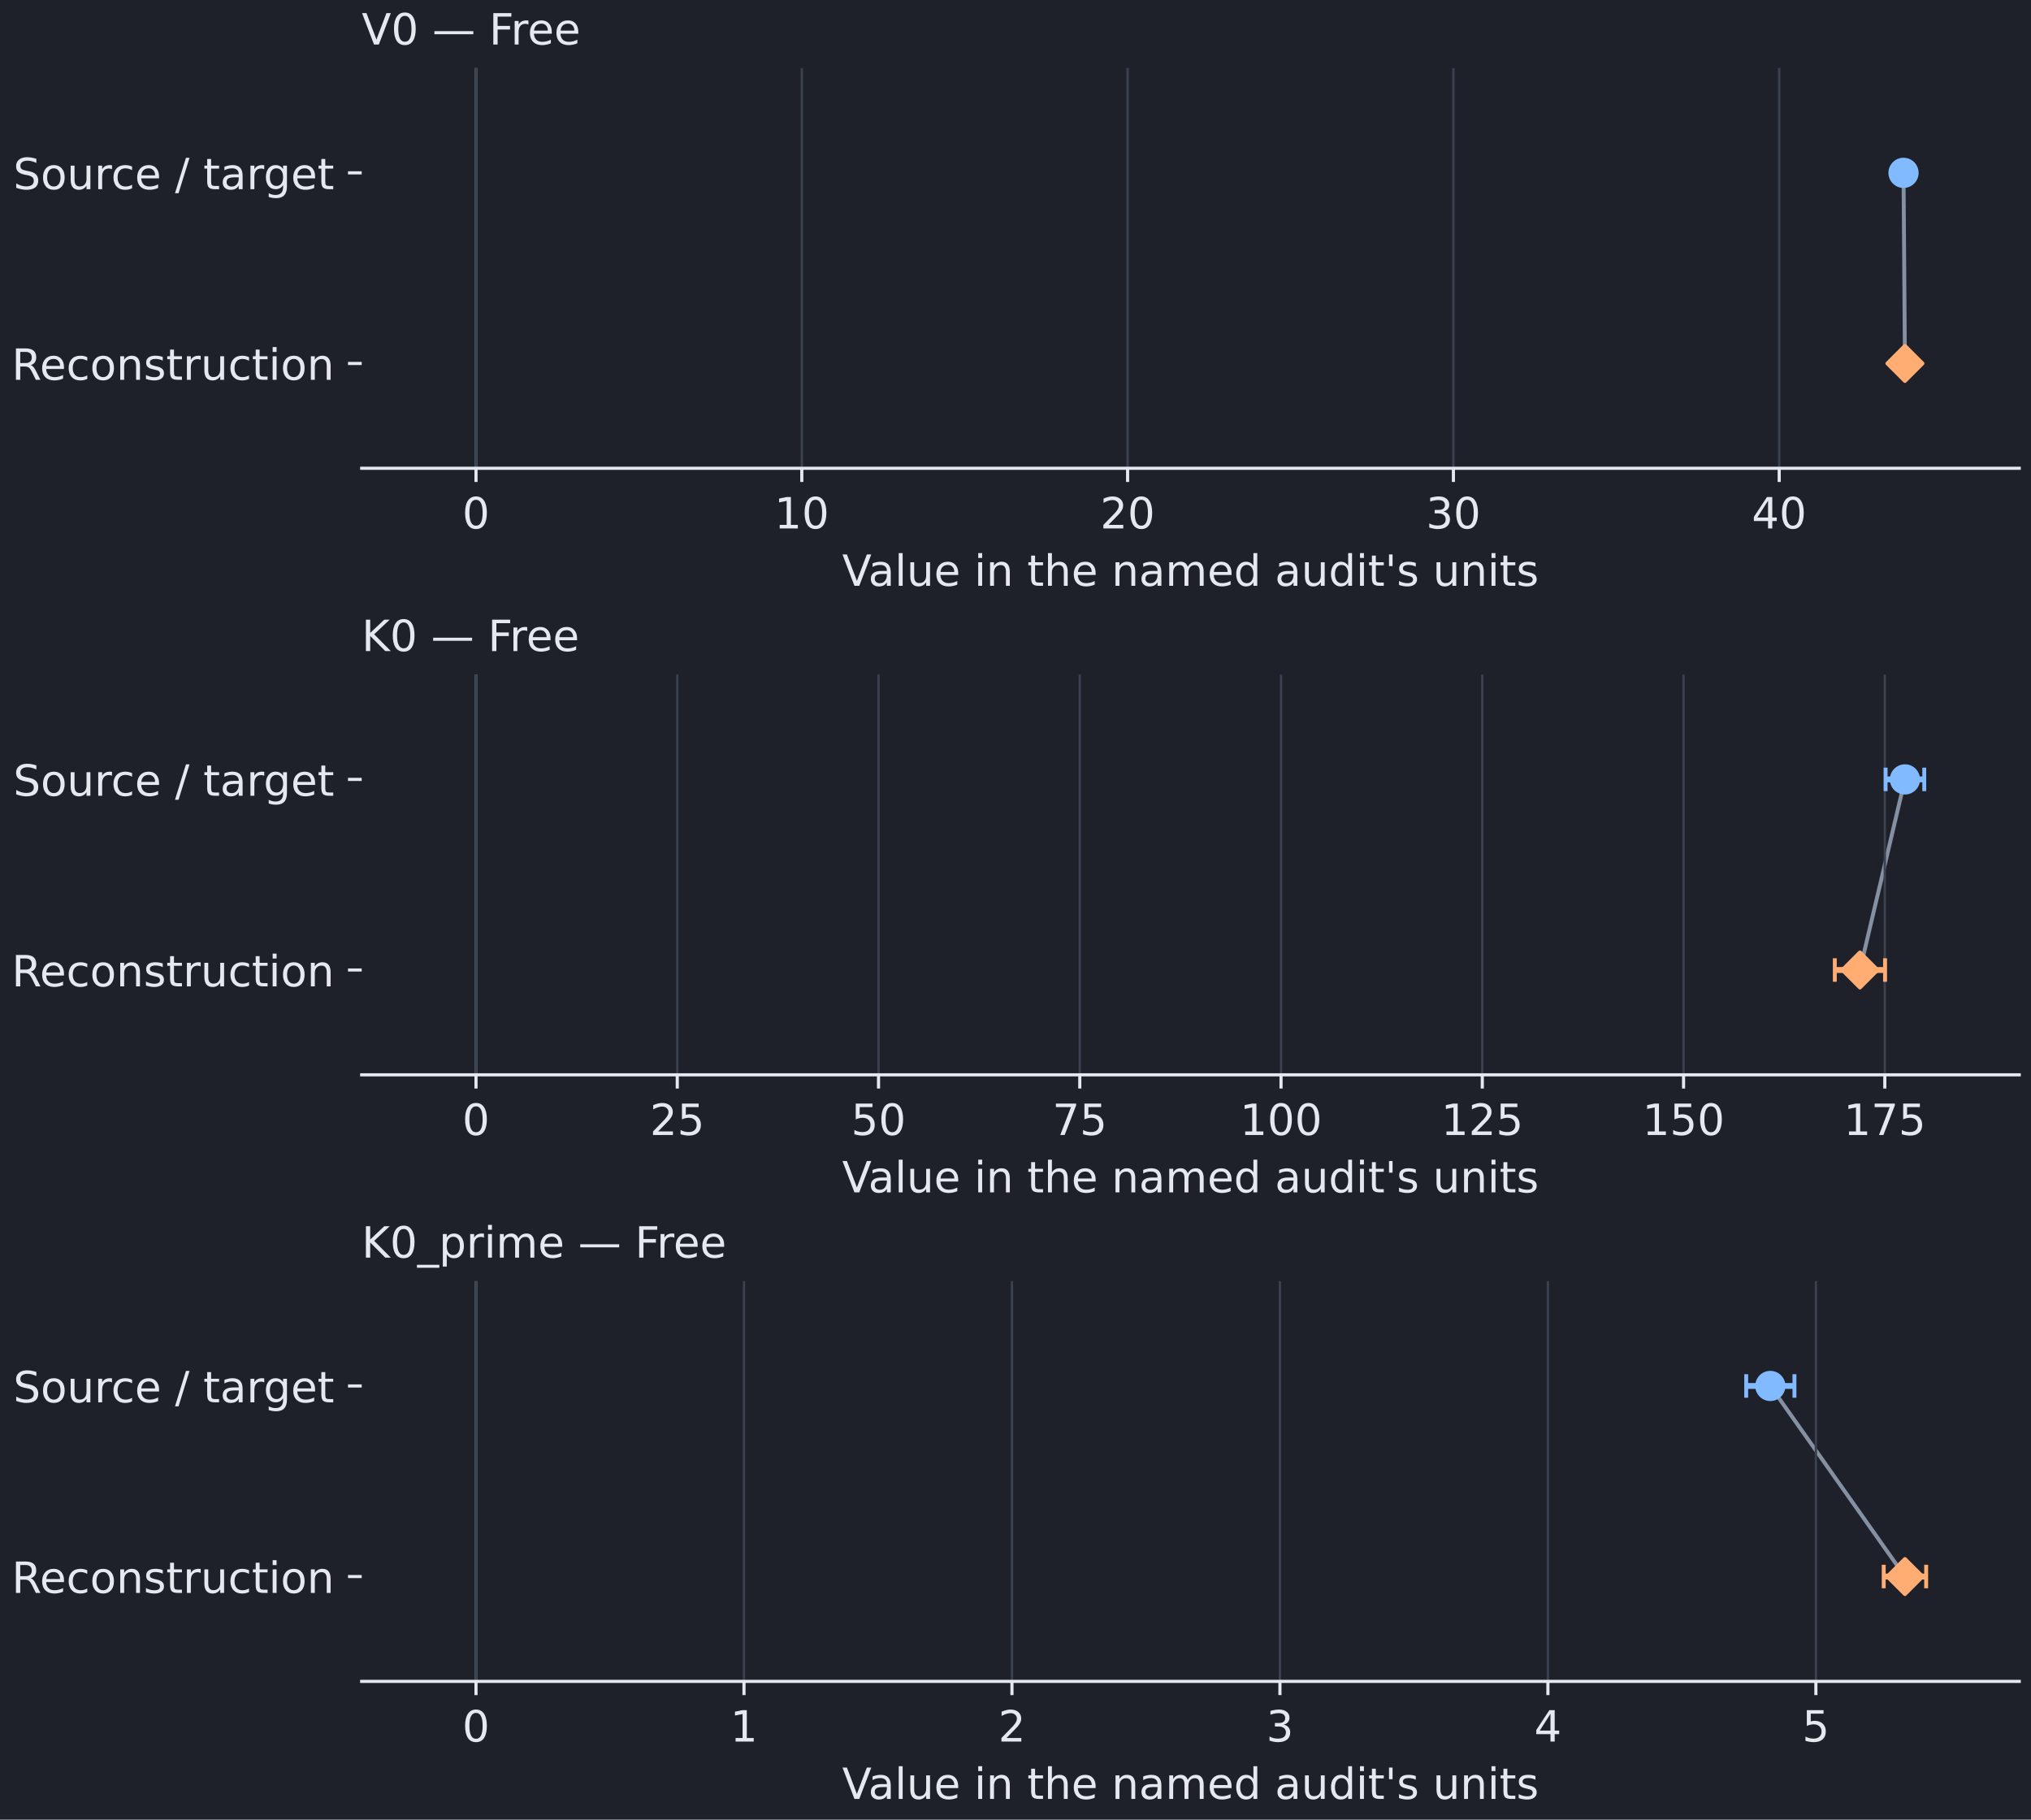
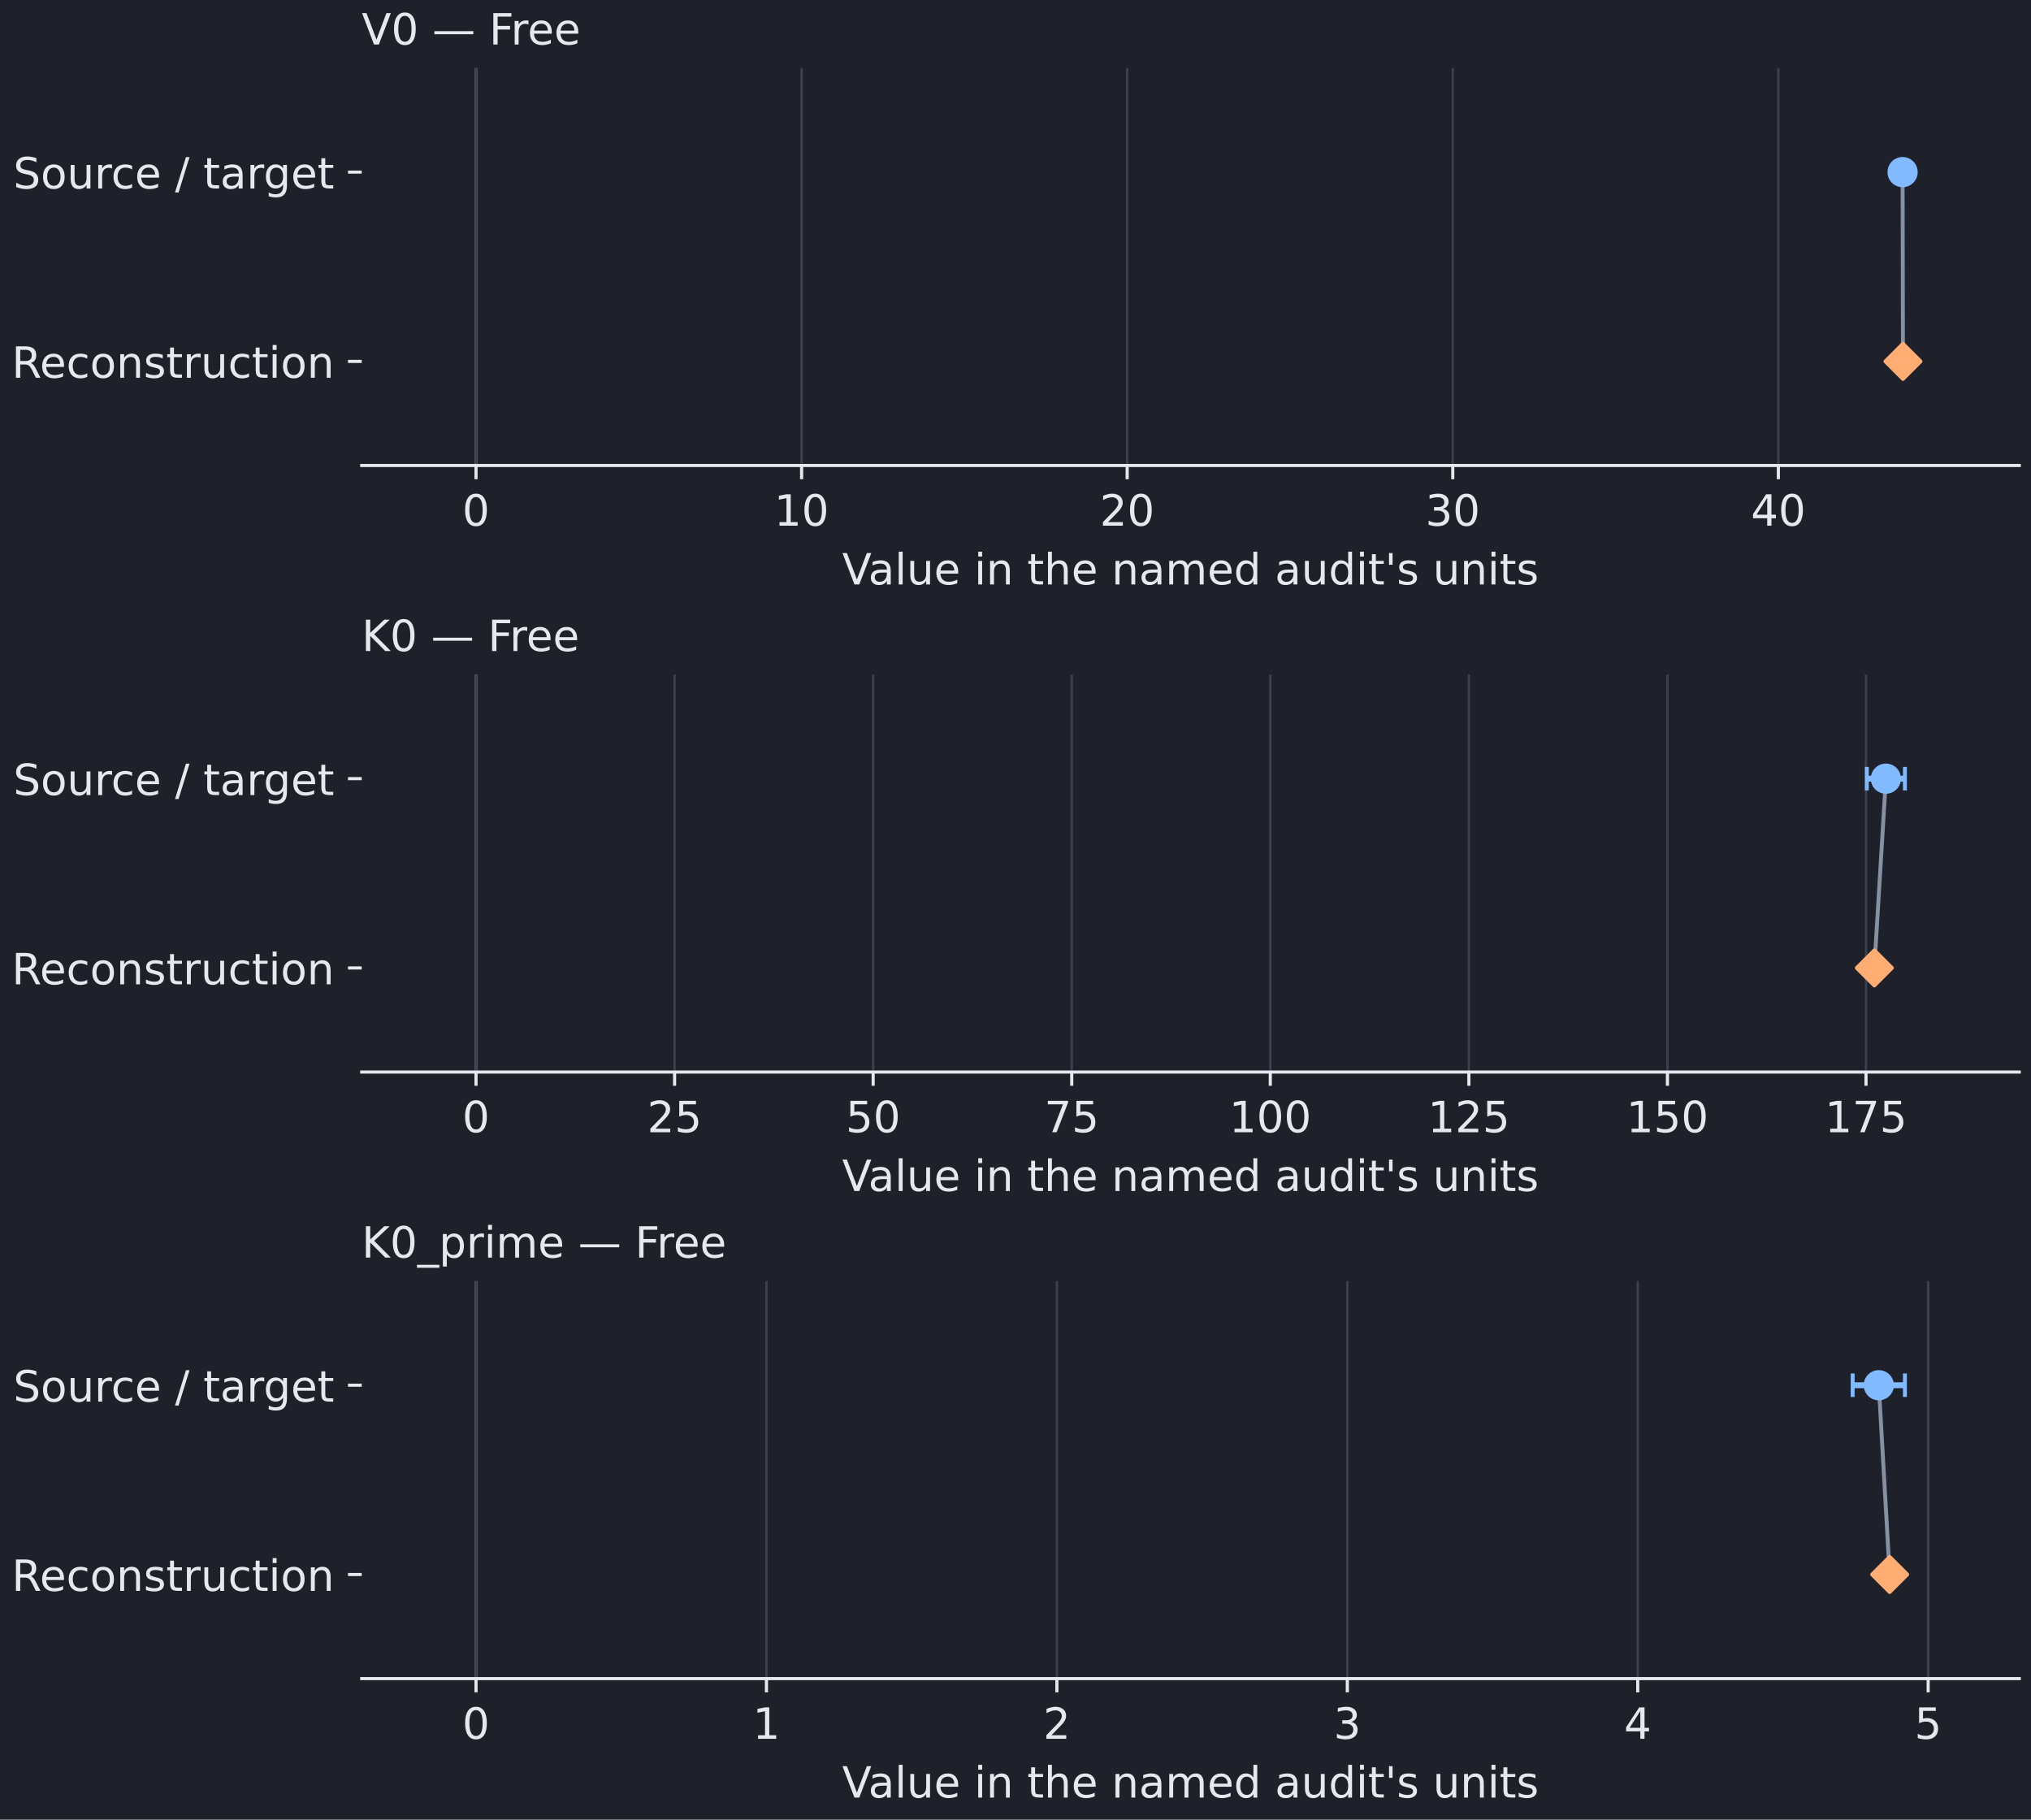
<svg xmlns="http://www.w3.org/2000/svg" xmlns:xlink="http://www.w3.org/1999/xlink" width="518.4pt" height="464.4pt" viewBox="0 0 518.4 464.4" version="1.1">
  <defs>
    <style type="text/css">*{stroke-linejoin: round; stroke-linecap: butt}</style>
    <style type="text/css">text { fill: #e6e8ef; }</style>
  </defs>
  <g id="figure_1">
    <g id="patch_1">
      <path d="M 0 464.4 L 518.4 464.4 L 518.4 0 L 0 0 z " style="fill: #1e2129" />
    </g>
    <g id="axes_1">
      <g id="patch_2">
-         <path d="M 92.321 119.508 L 515.4 119.508 L 515.4 17.359 L 92.321 17.359 z " style="fill: #1e2129" />
+         <path d="M 92.323 118.799 L 515.4 118.799 L 515.4 17.358 L 92.323 17.358 z " style="fill: #1e2129" />
      </g>
      <g id="line2d_1">
-         <path d="M 121.499 119.508 L 121.499 17.359 " clip-path="url(#p881a610187)" style="fill: none; stroke: #687486; stroke-width: 0.7; stroke-linecap: square" />
+         <path d="M 121.501 118.799 L 121.501 17.358 " clip-path="url(#pb676bb3418)" style="fill: none; stroke: #687486; stroke-width: 0.7; stroke-linecap: square" />
      </g>
      <g id="line2d_2">
-         <path d="M 485.862 44.112 L 486.222 92.754 " clip-path="url(#p881a610187)" style="fill: none; stroke: #8590a3; stroke-linecap: square" />
+         <path d="M 485.624 43.926 L 485.719 92.231 " clip-path="url(#pb676bb3418)" style="fill: none; stroke: #8590a3; stroke-linecap: square" />
      </g>
      <g id="matplotlib.axis_1">
        <g id="xtick_1">
          <g id="line2d_3">
-             <path d="M 121.499 119.508 L 121.499 17.359 " clip-path="url(#p881a610187)" style="fill: none; stroke: #3b414f; stroke-width: 0.6; stroke-linecap: square" />
+             <path d="M 121.501 118.799 L 121.501 17.358 " clip-path="url(#pb676bb3418)" style="fill: none; stroke: #3b414f; stroke-width: 0.6; stroke-linecap: square" />
          </g>
          <g id="line2d_4">
            <defs>
              <path id="mb45e14ee2d" d="M 0 0 L 0 3.5 " style="stroke: #e6e8ef; stroke-width: 0.8" />
            </defs>
            <g>
-               <use xlink:href="#mb45e14ee2d" x="121.499" y="119.508" style="stroke: #e6e8ef; stroke-width: 0.8" />
+               <use xlink:href="#mb45e14ee2d" x="121.501" y="118.799" style="stroke: #e6e8ef; stroke-width: 0.8" />
            </g>
          </g>
          <g id="text_1">
-             <text style="font: 11px 'DejaVu Sans', Arial, sans-serif; text-anchor: middle" x="121.499" y="134.866" transform="rotate(-0 121.4993 134.8662)">0</text>
+             <text style="font-size: 11px; font-family: 'DejaVu Sans', Arial, sans-serif; text-anchor: middle" x="121.501" y="134.156" transform="rotate(-0 121.5009 134.156)">0</text>
          </g>
        </g>
        <g id="xtick_2">
          <g id="line2d_5">
-             <path d="M 204.657 119.508 L 204.657 17.359 " clip-path="url(#p881a610187)" style="fill: none; stroke: #3b414f; stroke-width: 0.6; stroke-linecap: square" />
+             <path d="M 204.604 118.799 L 204.604 17.358 " clip-path="url(#pb676bb3418)" style="fill: none; stroke: #3b414f; stroke-width: 0.6; stroke-linecap: square" />
          </g>
          <g id="line2d_6">
            <g>
-               <use xlink:href="#mb45e14ee2d" x="204.657" y="119.508" style="stroke: #e6e8ef; stroke-width: 0.8" />
+               <use xlink:href="#mb45e14ee2d" x="204.604" y="118.799" style="stroke: #e6e8ef; stroke-width: 0.8" />
            </g>
          </g>
          <g id="text_2">
-             <text style="font: 11px 'DejaVu Sans', Arial, sans-serif; text-anchor: middle" x="204.657" y="134.866" transform="rotate(-0 204.6568 134.8662)">10</text>
+             <text style="font-size: 11px; font-family: 'DejaVu Sans', Arial, sans-serif; text-anchor: middle" x="204.604" y="134.156" transform="rotate(-0 204.6036 134.156)">10</text>
          </g>
        </g>
        <g id="xtick_3">
          <g id="line2d_7">
-             <path d="M 287.814 119.508 L 287.814 17.359 " clip-path="url(#p881a610187)" style="fill: none; stroke: #3b414f; stroke-width: 0.6; stroke-linecap: square" />
+             <path d="M 287.706 118.799 L 287.706 17.358 " clip-path="url(#pb676bb3418)" style="fill: none; stroke: #3b414f; stroke-width: 0.6; stroke-linecap: square" />
          </g>
          <g id="line2d_8">
            <g>
-               <use xlink:href="#mb45e14ee2d" x="287.814" y="119.508" style="stroke: #e6e8ef; stroke-width: 0.8" />
+               <use xlink:href="#mb45e14ee2d" x="287.706" y="118.799" style="stroke: #e6e8ef; stroke-width: 0.8" />
            </g>
          </g>
          <g id="text_3">
-             <text style="font: 11px 'DejaVu Sans', Arial, sans-serif; text-anchor: middle" x="287.814" y="134.866" transform="rotate(-0 287.8143 134.8662)">20</text>
+             <text style="font-size: 11px; font-family: 'DejaVu Sans', Arial, sans-serif; text-anchor: middle" x="287.706" y="134.156" transform="rotate(-0 287.7063 134.156)">20</text>
          </g>
        </g>
        <g id="xtick_4">
          <g id="line2d_9">
-             <path d="M 370.972 119.508 L 370.972 17.359 " clip-path="url(#p881a610187)" style="fill: none; stroke: #3b414f; stroke-width: 0.6; stroke-linecap: square" />
+             <path d="M 370.809 118.799 L 370.809 17.358 " clip-path="url(#pb676bb3418)" style="fill: none; stroke: #3b414f; stroke-width: 0.6; stroke-linecap: square" />
          </g>
          <g id="line2d_10">
            <g>
-               <use xlink:href="#mb45e14ee2d" x="370.972" y="119.508" style="stroke: #e6e8ef; stroke-width: 0.8" />
+               <use xlink:href="#mb45e14ee2d" x="370.809" y="118.799" style="stroke: #e6e8ef; stroke-width: 0.8" />
            </g>
          </g>
          <g id="text_4">
-             <text style="font: 11px 'DejaVu Sans', Arial, sans-serif; text-anchor: middle" x="370.972" y="134.866" transform="rotate(-0 370.9718 134.8662)">30</text>
+             <text style="font-size: 11px; font-family: 'DejaVu Sans', Arial, sans-serif; text-anchor: middle" x="370.809" y="134.156" transform="rotate(-0 370.809 134.156)">30</text>
          </g>
        </g>
        <g id="xtick_5">
          <g id="line2d_11">
-             <path d="M 454.129 119.508 L 454.129 17.359 " clip-path="url(#p881a610187)" style="fill: none; stroke: #3b414f; stroke-width: 0.6; stroke-linecap: square" />
+             <path d="M 453.912 118.799 L 453.912 17.358 " clip-path="url(#pb676bb3418)" style="fill: none; stroke: #3b414f; stroke-width: 0.6; stroke-linecap: square" />
          </g>
          <g id="line2d_12">
            <g>
-               <use xlink:href="#mb45e14ee2d" x="454.129" y="119.508" style="stroke: #e6e8ef; stroke-width: 0.8" />
+               <use xlink:href="#mb45e14ee2d" x="453.912" y="118.799" style="stroke: #e6e8ef; stroke-width: 0.8" />
            </g>
          </g>
          <g id="text_5">
-             <text style="font: 11px 'DejaVu Sans', Arial, sans-serif; text-anchor: middle" x="454.129" y="134.866" transform="rotate(-0 454.1293 134.8662)">40</text>
+             <text style="font-size: 11px; font-family: 'DejaVu Sans', Arial, sans-serif; text-anchor: middle" x="453.912" y="134.156" transform="rotate(-0 453.9117 134.156)">40</text>
          </g>
        </g>
        <g id="text_6">
-           <text style="font: 11px 'DejaVu Sans', Arial, sans-serif; text-anchor: middle" x="303.861" y="149.512" transform="rotate(-0 303.8606 149.5121)">Value in the named audit's units</text>
+           <text style="font-size: 11px; font-family: 'DejaVu Sans', Arial, sans-serif; text-anchor: middle" x="303.861" y="149.157" transform="rotate(-0 303.8615 149.1569)">Value in the named audit's units</text>
        </g>
      </g>
      <g id="matplotlib.axis_2">
        <g id="ytick_1">
          <g id="line2d_13">
            <defs>
              <path id="m7f30f8d901" d="M 0 0 L -3.5 0 " style="stroke: #e6e8ef; stroke-width: 0.8" />
            </defs>
            <g>
-               <use xlink:href="#m7f30f8d901" x="92.321" y="92.754" style="stroke: #e6e8ef; stroke-width: 0.8" />
+               <use xlink:href="#m7f30f8d901" x="92.323" y="92.231" style="stroke: #e6e8ef; stroke-width: 0.8" />
            </g>
          </g>
          <g id="text_7">
-             <text style="font: 11px 'DejaVu Sans', Arial, sans-serif; text-anchor: end" x="85.321" y="96.934" transform="rotate(-0 85.32149 96.93362)">Reconstruction</text>
+             <text style="font-size: 11px; font-family: 'DejaVu Sans', Arial, sans-serif; text-anchor: end" x="85.323" y="96.41" transform="rotate(-0 85.32321 96.40989)">Reconstruction</text>
          </g>
        </g>
        <g id="ytick_2">
          <g id="line2d_14">
            <g>
-               <use xlink:href="#m7f30f8d901" x="92.321" y="44.112" style="stroke: #e6e8ef; stroke-width: 0.8" />
+               <use xlink:href="#m7f30f8d901" x="92.323" y="43.926" style="stroke: #e6e8ef; stroke-width: 0.8" />
            </g>
          </g>
          <g id="text_8">
-             <text style="font: 11px 'DejaVu Sans', Arial, sans-serif; text-anchor: end" x="85.321" y="48.291" transform="rotate(-0 85.32149 48.29107)">Source / target</text>
+             <text style="font-size: 11px; font-family: 'DejaVu Sans', Arial, sans-serif; text-anchor: end" x="85.323" y="48.104" transform="rotate(-0 85.32321 48.10424)">Source / target</text>
          </g>
        </g>
      </g>
      <g id="PathCollection_1">
        <defs>
          <path id="m5b1aaaca44" d="M 0 3.354 C 0.89 3.354 1.743 3.001 2.372 2.372 C 3.001 1.743 3.354 0.89 3.354 0 C 3.354 -0.89 3.001 -1.743 2.372 -2.372 C 1.743 -3.001 0.89 -3.354 0 -3.354 C -0.89 -3.354 -1.743 -3.001 -2.372 -2.372 C -3.001 -1.743 -3.354 -0.89 -3.354 0 C -3.354 0.89 -3.001 1.743 -2.372 2.372 C -1.743 3.001 -0.89 3.354 0 3.354 z " style="stroke: #82baff" />
        </defs>
-         <g clip-path="url(#p881a610187)">
-           <use xlink:href="#m5b1aaaca44" x="485.862" y="44.112" style="fill: #82baff; stroke: #82baff" />
+         <g clip-path="url(#pb676bb3418)">
+           <use xlink:href="#m5b1aaaca44" x="485.624" y="43.926" style="fill: #82baff; stroke: #82baff" />
        </g>
      </g>
      <g id="PathCollection_2">
        <defs>
          <path id="m79c71298e6" d="M -0 4.472 L 4.472 0 L 0 -4.472 L -4.472 -0 z " style="stroke: #ffad73" />
        </defs>
-         <g clip-path="url(#p881a610187)">
-           <use xlink:href="#m79c71298e6" x="486.222" y="92.754" style="fill: #ffad73; stroke: #ffad73" />
+         <g clip-path="url(#pb676bb3418)">
+           <use xlink:href="#m79c71298e6" x="485.719" y="92.231" style="fill: #ffad73; stroke: #ffad73" />
        </g>
      </g>
      <g id="LineCollection_1">
-         <path d="M 485.263 44.112 L 486.461 44.112 " clip-path="url(#p881a610187)" style="fill: none; stroke: #82baff; stroke-width: 1.5" />
+         <path d="M 485.025 43.926 L 486.222 43.926 " clip-path="url(#pb676bb3418)" style="fill: none; stroke: #82baff; stroke-width: 1.5" />
      </g>
      <g id="line2d_15">
        <defs>
          <path id="m002537e231" d="M 0 3 L 0 -3 " style="stroke: #82baff" />
        </defs>
-         <g clip-path="url(#p881a610187)">
-           <use xlink:href="#m002537e231" x="485.263" y="44.112" style="fill: #82baff; stroke: #82baff" />
+         <g clip-path="url(#pb676bb3418)">
+           <use xlink:href="#m002537e231" x="485.025" y="43.926" style="fill: #82baff; stroke: #82baff" />
        </g>
      </g>
      <g id="line2d_16">
-         <g clip-path="url(#p881a610187)">
-           <use xlink:href="#m002537e231" x="486.461" y="44.112" style="fill: #82baff; stroke: #82baff" />
-         </g>
-       </g>
-       <g id="LineCollection_2">
-         <path d="M 485.752 92.754 L 486.692 92.754 " clip-path="url(#p881a610187)" style="fill: none; stroke: #ffad73; stroke-width: 1.5" />
-       </g>
-       <g id="line2d_17">
-         <defs>
-           <path id="m3def4cd5cd" d="M 0 3 L 0 -3 " style="stroke: #ffad73" />
-         </defs>
-         <g clip-path="url(#p881a610187)">
-           <use xlink:href="#m3def4cd5cd" x="485.752" y="92.754" style="fill: #ffad73; stroke: #ffad73" />
-         </g>
-       </g>
-       <g id="line2d_18">
-         <g clip-path="url(#p881a610187)">
-           <use xlink:href="#m3def4cd5cd" x="486.692" y="92.754" style="fill: #ffad73; stroke: #ffad73" />
+         <g clip-path="url(#pb676bb3418)">
+           <use xlink:href="#m002537e231" x="486.222" y="43.926" style="fill: #82baff; stroke: #82baff" />
        </g>
      </g>
      <g id="patch_3">
-         <path d="M 92.321 119.508 L 515.4 119.508 " style="fill: none; stroke: #e6e8ef; stroke-width: 0.8; stroke-linejoin: miter; stroke-linecap: square" />
+         <path d="M 92.323 118.799 L 515.4 118.799 " style="fill: none; stroke: #e6e8ef; stroke-width: 0.8; stroke-linejoin: miter; stroke-linecap: square" />
      </g>
      <g id="text_9">
-         <text style="font: 11px 'DejaVu Sans', Arial, sans-serif; text-anchor: start" x="92.321" y="11.359" transform="rotate(-0 92.32149 11.35852)">V0 — Free</text>
+         <text style="font-size: 11px; font-family: 'DejaVu Sans', Arial, sans-serif; text-anchor: start" x="92.323" y="11.358" transform="rotate(-0 92.32321 11.35766)">V0 — Free</text>
      </g>
    </g>
    <g id="axes_2">
      <g id="patch_4">
-         <path d="M 92.321 274.308 L 515.4 274.308 L 515.4 172.159 L 92.321 172.159 z " style="fill: #1e2129" />
-       </g>
-       <g id="line2d_19">
-         <path d="M 121.499 274.308 L 121.499 172.159 " clip-path="url(#p8bce2dddd9)" style="fill: none; stroke: #687486; stroke-width: 0.7; stroke-linecap: square" />
-       </g>
-       <g id="line2d_20">
-         <path d="M 486.222 198.912 L 474.738 247.554 " clip-path="url(#p8bce2dddd9)" style="fill: none; stroke: #8590a3; stroke-linecap: square" />
+         <path d="M 92.323 273.598 L 515.4 273.598 L 515.4 172.157 L 92.323 172.157 z " style="fill: #1e2129" />
+       </g>
+       <g id="line2d_17">
+         <path d="M 121.501 273.598 L 121.501 172.157 " clip-path="url(#p77927f73e6)" style="fill: none; stroke: #687486; stroke-width: 0.7; stroke-linecap: square" />
+       </g>
+       <g id="line2d_18">
+         <path d="M 481.356 198.725 L 478.415 247.03 " clip-path="url(#p77927f73e6)" style="fill: none; stroke: #8590a3; stroke-linecap: square" />
      </g>
      <g id="matplotlib.axis_3">
        <g id="xtick_6">
+           <g id="line2d_19">
+             <path d="M 121.501 273.598 L 121.501 172.157 " clip-path="url(#p77927f73e6)" style="fill: none; stroke: #3b414f; stroke-width: 0.6; stroke-linecap: square" />
+           </g>
+           <g id="line2d_20">
+             <g>
+               <use xlink:href="#mb45e14ee2d" x="121.501" y="273.598" style="stroke: #e6e8ef; stroke-width: 0.8" />
+             </g>
+           </g>
+           <g id="text_10">
+             <text style="font-size: 11px; font-family: 'DejaVu Sans', Arial, sans-serif; text-anchor: middle" x="121.501" y="288.956" transform="rotate(-0 121.5009 288.9558)">0</text>
+           </g>
+         </g>
+         <g id="xtick_7">
          <g id="line2d_21">
-             <path d="M 121.499 274.308 L 121.499 172.159 " clip-path="url(#p8bce2dddd9)" style="fill: none; stroke: #3b414f; stroke-width: 0.6; stroke-linecap: square" />
+             <path d="M 172.185 273.598 L 172.185 172.157 " clip-path="url(#p77927f73e6)" style="fill: none; stroke: #3b414f; stroke-width: 0.6; stroke-linecap: square" />
          </g>
          <g id="line2d_22">
            <g>
-               <use xlink:href="#mb45e14ee2d" x="121.499" y="274.308" style="stroke: #e6e8ef; stroke-width: 0.8" />
-             </g>
-           </g>
-           <g id="text_10">
-             <text style="font: 11px 'DejaVu Sans', Arial, sans-serif; text-anchor: middle" x="121.499" y="289.666" transform="rotate(-0 121.4993 289.6662)">0</text>
-           </g>
-         </g>
-         <g id="xtick_7">
+               <use xlink:href="#mb45e14ee2d" x="172.185" y="273.598" style="stroke: #e6e8ef; stroke-width: 0.8" />
+             </g>
+           </g>
+           <g id="text_11">
+             <text style="font-size: 11px; font-family: 'DejaVu Sans', Arial, sans-serif; text-anchor: middle" x="172.185" y="288.956" transform="rotate(-0 172.1848 288.9558)">25</text>
+           </g>
+         </g>
+         <g id="xtick_8">
          <g id="line2d_23">
-             <path d="M 172.869 274.308 L 172.869 172.159 " clip-path="url(#p8bce2dddd9)" style="fill: none; stroke: #3b414f; stroke-width: 0.6; stroke-linecap: square" />
+             <path d="M 222.869 273.598 L 222.869 172.157 " clip-path="url(#p77927f73e6)" style="fill: none; stroke: #3b414f; stroke-width: 0.6; stroke-linecap: square" />
          </g>
          <g id="line2d_24">
            <g>
-               <use xlink:href="#mb45e14ee2d" x="172.869" y="274.308" style="stroke: #e6e8ef; stroke-width: 0.8" />
-             </g>
-           </g>
-           <g id="text_11">
-             <text style="font: 11px 'DejaVu Sans', Arial, sans-serif; text-anchor: middle" x="172.869" y="289.666" transform="rotate(-0 172.8687 289.6662)">25</text>
-           </g>
-         </g>
-         <g id="xtick_8">
+               <use xlink:href="#mb45e14ee2d" x="222.869" y="273.598" style="stroke: #e6e8ef; stroke-width: 0.8" />
+             </g>
+           </g>
+           <g id="text_12">
+             <text style="font-size: 11px; font-family: 'DejaVu Sans', Arial, sans-serif; text-anchor: middle" x="222.869" y="288.956" transform="rotate(-0 222.8687 288.9558)">50</text>
+           </g>
+         </g>
+         <g id="xtick_9">
          <g id="line2d_25">
-             <path d="M 224.238 274.308 L 224.238 172.159 " clip-path="url(#p8bce2dddd9)" style="fill: none; stroke: #3b414f; stroke-width: 0.6; stroke-linecap: square" />
+             <path d="M 273.553 273.598 L 273.553 172.157 " clip-path="url(#p77927f73e6)" style="fill: none; stroke: #3b414f; stroke-width: 0.6; stroke-linecap: square" />
          </g>
          <g id="line2d_26">
            <g>
-               <use xlink:href="#mb45e14ee2d" x="224.238" y="274.308" style="stroke: #e6e8ef; stroke-width: 0.8" />
-             </g>
-           </g>
-           <g id="text_12">
-             <text style="font: 11px 'DejaVu Sans', Arial, sans-serif; text-anchor: middle" x="224.238" y="289.666" transform="rotate(-0 224.2381 289.6662)">50</text>
-           </g>
-         </g>
-         <g id="xtick_9">
+               <use xlink:href="#mb45e14ee2d" x="273.553" y="273.598" style="stroke: #e6e8ef; stroke-width: 0.8" />
+             </g>
+           </g>
+           <g id="text_13">
+             <text style="font-size: 11px; font-family: 'DejaVu Sans', Arial, sans-serif; text-anchor: middle" x="273.553" y="288.956" transform="rotate(-0 273.5525 288.9558)">75</text>
+           </g>
+         </g>
+         <g id="xtick_10">
          <g id="line2d_27">
-             <path d="M 275.607 274.308 L 275.607 172.159 " clip-path="url(#p8bce2dddd9)" style="fill: none; stroke: #3b414f; stroke-width: 0.6; stroke-linecap: square" />
+             <path d="M 324.236 273.598 L 324.236 172.157 " clip-path="url(#p77927f73e6)" style="fill: none; stroke: #3b414f; stroke-width: 0.6; stroke-linecap: square" />
          </g>
          <g id="line2d_28">
            <g>
-               <use xlink:href="#mb45e14ee2d" x="275.607" y="274.308" style="stroke: #e6e8ef; stroke-width: 0.8" />
-             </g>
-           </g>
-           <g id="text_13">
-             <text style="font: 11px 'DejaVu Sans', Arial, sans-serif; text-anchor: middle" x="275.607" y="289.666" transform="rotate(-0 275.6075 289.6662)">75</text>
-           </g>
-         </g>
-         <g id="xtick_10">
+               <use xlink:href="#mb45e14ee2d" x="324.236" y="273.598" style="stroke: #e6e8ef; stroke-width: 0.8" />
+             </g>
+           </g>
+           <g id="text_14">
+             <text style="font-size: 11px; font-family: 'DejaVu Sans', Arial, sans-serif; text-anchor: middle" x="324.236" y="288.956" transform="rotate(-0 324.2364 288.9558)">100</text>
+           </g>
+         </g>
+         <g id="xtick_11">
          <g id="line2d_29">
-             <path d="M 326.977 274.308 L 326.977 172.159 " clip-path="url(#p8bce2dddd9)" style="fill: none; stroke: #3b414f; stroke-width: 0.6; stroke-linecap: square" />
+             <path d="M 374.92 273.598 L 374.92 172.157 " clip-path="url(#p77927f73e6)" style="fill: none; stroke: #3b414f; stroke-width: 0.6; stroke-linecap: square" />
          </g>
          <g id="line2d_30">
            <g>
-               <use xlink:href="#mb45e14ee2d" x="326.977" y="274.308" style="stroke: #e6e8ef; stroke-width: 0.8" />
-             </g>
-           </g>
-           <g id="text_14">
-             <text style="font: 11px 'DejaVu Sans', Arial, sans-serif; text-anchor: middle" x="326.977" y="289.666" transform="rotate(-0 326.9768 289.6662)">100</text>
-           </g>
-         </g>
-         <g id="xtick_11">
+               <use xlink:href="#mb45e14ee2d" x="374.92" y="273.598" style="stroke: #e6e8ef; stroke-width: 0.8" />
+             </g>
+           </g>
+           <g id="text_15">
+             <text style="font-size: 11px; font-family: 'DejaVu Sans', Arial, sans-serif; text-anchor: middle" x="374.92" y="288.956" transform="rotate(-0 374.9203 288.9558)">125</text>
+           </g>
+         </g>
+         <g id="xtick_12">
          <g id="line2d_31">
-             <path d="M 378.346 274.308 L 378.346 172.159 " clip-path="url(#p8bce2dddd9)" style="fill: none; stroke: #3b414f; stroke-width: 0.6; stroke-linecap: square" />
+             <path d="M 425.604 273.598 L 425.604 172.157 " clip-path="url(#p77927f73e6)" style="fill: none; stroke: #3b414f; stroke-width: 0.6; stroke-linecap: square" />
          </g>
          <g id="line2d_32">
            <g>
-               <use xlink:href="#mb45e14ee2d" x="378.346" y="274.308" style="stroke: #e6e8ef; stroke-width: 0.8" />
-             </g>
-           </g>
-           <g id="text_15">
-             <text style="font: 11px 'DejaVu Sans', Arial, sans-serif; text-anchor: middle" x="378.346" y="289.666" transform="rotate(-0 378.3462 289.6662)">125</text>
-           </g>
-         </g>
-         <g id="xtick_12">
+               <use xlink:href="#mb45e14ee2d" x="425.604" y="273.598" style="stroke: #e6e8ef; stroke-width: 0.8" />
+             </g>
+           </g>
+           <g id="text_16">
+             <text style="font-size: 11px; font-family: 'DejaVu Sans', Arial, sans-serif; text-anchor: middle" x="425.604" y="288.956" transform="rotate(-0 425.6042 288.9558)">150</text>
+           </g>
+         </g>
+         <g id="xtick_13">
          <g id="line2d_33">
-             <path d="M 429.716 274.308 L 429.716 172.159 " clip-path="url(#p8bce2dddd9)" style="fill: none; stroke: #3b414f; stroke-width: 0.6; stroke-linecap: square" />
+             <path d="M 476.288 273.598 L 476.288 172.157 " clip-path="url(#p77927f73e6)" style="fill: none; stroke: #3b414f; stroke-width: 0.6; stroke-linecap: square" />
          </g>
          <g id="line2d_34">
            <g>
-               <use xlink:href="#mb45e14ee2d" x="429.716" y="274.308" style="stroke: #e6e8ef; stroke-width: 0.8" />
-             </g>
-           </g>
-           <g id="text_16">
-             <text style="font: 11px 'DejaVu Sans', Arial, sans-serif; text-anchor: middle" x="429.716" y="289.666" transform="rotate(-0 429.7156 289.6662)">150</text>
-           </g>
-         </g>
-         <g id="xtick_13">
-           <g id="line2d_35">
-             <path d="M 481.085 274.308 L 481.085 172.159 " clip-path="url(#p8bce2dddd9)" style="fill: none; stroke: #3b414f; stroke-width: 0.6; stroke-linecap: square" />
-           </g>
-           <g id="line2d_36">
-             <g>
-               <use xlink:href="#mb45e14ee2d" x="481.085" y="274.308" style="stroke: #e6e8ef; stroke-width: 0.8" />
+               <use xlink:href="#mb45e14ee2d" x="476.288" y="273.598" style="stroke: #e6e8ef; stroke-width: 0.8" />
            </g>
          </g>
          <g id="text_17">
-             <text style="font: 11px 'DejaVu Sans', Arial, sans-serif; text-anchor: middle" x="481.085" y="289.666" transform="rotate(-0 481.085 289.6662)">175</text>
+             <text style="font-size: 11px; font-family: 'DejaVu Sans', Arial, sans-serif; text-anchor: middle" x="476.288" y="288.956" transform="rotate(-0 476.288 288.9558)">175</text>
          </g>
        </g>
        <g id="text_18">
-           <text style="font: 11px 'DejaVu Sans', Arial, sans-serif; text-anchor: middle" x="303.861" y="304.312" transform="rotate(-0 303.8606 304.3121)">Value in the named audit's units</text>
+           <text style="font-size: 11px; font-family: 'DejaVu Sans', Arial, sans-serif; text-anchor: middle" x="303.861" y="303.957" transform="rotate(-0 303.8615 303.9566)">Value in the named audit's units</text>
        </g>
      </g>
      <g id="matplotlib.axis_4">
        <g id="ytick_3">
-           <g id="line2d_37">
-             <g>
-               <use xlink:href="#m7f30f8d901" x="92.321" y="247.554" style="stroke: #e6e8ef; stroke-width: 0.8" />
+           <g id="line2d_35">
+             <g>
+               <use xlink:href="#m7f30f8d901" x="92.323" y="247.03" style="stroke: #e6e8ef; stroke-width: 0.8" />
            </g>
          </g>
          <g id="text_19">
-             <text style="font: 11px 'DejaVu Sans', Arial, sans-serif; text-anchor: end" x="85.321" y="251.734" transform="rotate(-0 85.32149 251.7336)">Reconstruction</text>
+             <text style="font-size: 11px; font-family: 'DejaVu Sans', Arial, sans-serif; text-anchor: end" x="85.323" y="251.21" transform="rotate(-0 85.32321 251.2096)">Reconstruction</text>
          </g>
        </g>
        <g id="ytick_4">
-           <g id="line2d_38">
-             <g>
-               <use xlink:href="#m7f30f8d901" x="92.321" y="198.912" style="stroke: #e6e8ef; stroke-width: 0.8" />
+           <g id="line2d_36">
+             <g>
+               <use xlink:href="#m7f30f8d901" x="92.323" y="198.725" style="stroke: #e6e8ef; stroke-width: 0.8" />
            </g>
          </g>
          <g id="text_20">
-             <text style="font: 11px 'DejaVu Sans', Arial, sans-serif; text-anchor: end" x="85.321" y="203.091" transform="rotate(-0 85.32149 203.0911)">Source / target</text>
+             <text style="font-size: 11px; font-family: 'DejaVu Sans', Arial, sans-serif; text-anchor: end" x="85.323" y="202.904" transform="rotate(-0 85.32321 202.904)">Source / target</text>
          </g>
        </g>
      </g>
      <g id="PathCollection_3">
-         <g clip-path="url(#p8bce2dddd9)">
-           <use xlink:href="#m5b1aaaca44" x="486.222" y="198.912" style="fill: #82baff; stroke: #82baff" />
+         <g clip-path="url(#p77927f73e6)">
+           <use xlink:href="#m5b1aaaca44" x="481.356" y="198.725" style="fill: #82baff; stroke: #82baff" />
        </g>
      </g>
      <g id="PathCollection_4">
-         <g clip-path="url(#p8bce2dddd9)">
-           <use xlink:href="#m79c71298e6" x="474.738" y="247.554" style="fill: #ffad73; stroke: #ffad73" />
-         </g>
-       </g>
-       <g id="LineCollection_3">
-         <path d="M 481.29 198.912 L 491.153 198.912 " clip-path="url(#p8bce2dddd9)" style="fill: none; stroke: #82baff; stroke-width: 1.5" />
-       </g>
-       <g id="line2d_39">
-         <g clip-path="url(#p8bce2dddd9)">
-           <use xlink:href="#m002537e231" x="481.29" y="198.912" style="fill: #82baff; stroke: #82baff" />
-         </g>
-       </g>
-       <g id="line2d_40">
-         <g clip-path="url(#p8bce2dddd9)">
-           <use xlink:href="#m002537e231" x="491.153" y="198.912" style="fill: #82baff; stroke: #82baff" />
-         </g>
-       </g>
-       <g id="LineCollection_4">
-         <path d="M 468.325 247.554 L 481.15 247.554 " clip-path="url(#p8bce2dddd9)" style="fill: none; stroke: #ffad73; stroke-width: 1.5" />
-       </g>
-       <g id="line2d_41">
-         <g clip-path="url(#p8bce2dddd9)">
-           <use xlink:href="#m3def4cd5cd" x="468.325" y="247.554" style="fill: #ffad73; stroke: #ffad73" />
-         </g>
-       </g>
-       <g id="line2d_42">
-         <g clip-path="url(#p8bce2dddd9)">
-           <use xlink:href="#m3def4cd5cd" x="481.15" y="247.554" style="fill: #ffad73; stroke: #ffad73" />
+         <g clip-path="url(#p77927f73e6)">
+           <use xlink:href="#m79c71298e6" x="478.415" y="247.03" style="fill: #ffad73; stroke: #ffad73" />
+         </g>
+       </g>
+       <g id="LineCollection_2">
+         <path d="M 476.491 198.725 L 486.222 198.725 " clip-path="url(#p77927f73e6)" style="fill: none; stroke: #82baff; stroke-width: 1.5" />
+       </g>
+       <g id="line2d_37">
+         <g clip-path="url(#p77927f73e6)">
+           <use xlink:href="#m002537e231" x="476.491" y="198.725" style="fill: #82baff; stroke: #82baff" />
+         </g>
+       </g>
+       <g id="line2d_38">
+         <g clip-path="url(#p77927f73e6)">
+           <use xlink:href="#m002537e231" x="486.222" y="198.725" style="fill: #82baff; stroke: #82baff" />
        </g>
      </g>
      <g id="patch_5">
-         <path d="M 92.321 274.308 L 515.4 274.308 " style="fill: none; stroke: #e6e8ef; stroke-width: 0.8; stroke-linejoin: miter; stroke-linecap: square" />
+         <path d="M 92.323 273.598 L 515.4 273.598 " style="fill: none; stroke: #e6e8ef; stroke-width: 0.8; stroke-linejoin: miter; stroke-linecap: square" />
      </g>
      <g id="text_21">
-         <text style="font: 11px 'DejaVu Sans', Arial, sans-serif; text-anchor: start" x="92.321" y="166.159" transform="rotate(-0 92.32149 166.1585)">K0 — Free</text>
+         <text style="font-size: 11px; font-family: 'DejaVu Sans', Arial, sans-serif; text-anchor: start" x="92.323" y="166.157" transform="rotate(-0 92.32321 166.1574)">K0 — Free</text>
      </g>
    </g>
    <g id="axes_3">
      <g id="patch_6">
-         <path d="M 92.321 429.108 L 515.4 429.108 L 515.4 326.959 L 92.321 326.959 z " style="fill: #1e2129" />
-       </g>
-       <g id="line2d_43">
-         <path d="M 121.499 429.108 L 121.499 326.959 " clip-path="url(#p3969492e78)" style="fill: none; stroke: #687486; stroke-width: 0.7; stroke-linecap: square" />
-       </g>
-       <g id="line2d_44">
-         <path d="M 451.865 353.712 L 486.222 402.354 " clip-path="url(#p3969492e78)" style="fill: none; stroke: #8590a3; stroke-linecap: square" />
+         <path d="M 92.323 428.399 L 515.4 428.399 L 515.4 326.958 L 92.323 326.958 z " style="fill: #1e2129" />
+       </g>
+       <g id="line2d_39">
+         <path d="M 121.501 428.399 L 121.501 326.958 " clip-path="url(#p0a043cab50)" style="fill: none; stroke: #687486; stroke-width: 0.7; stroke-linecap: square" />
+       </g>
+       <g id="line2d_40">
+         <path d="M 479.55 353.526 L 482.327 401.831 " clip-path="url(#p0a043cab50)" style="fill: none; stroke: #8590a3; stroke-linecap: square" />
      </g>
      <g id="matplotlib.axis_5">
        <g id="xtick_14">
+           <g id="line2d_41">
+             <path d="M 121.501 428.399 L 121.501 326.958 " clip-path="url(#p0a043cab50)" style="fill: none; stroke: #3b414f; stroke-width: 0.6; stroke-linecap: square" />
+           </g>
+           <g id="line2d_42">
+             <g>
+               <use xlink:href="#mb45e14ee2d" x="121.501" y="428.399" style="stroke: #e6e8ef; stroke-width: 0.8" />
+             </g>
+           </g>
+           <g id="text_22">
+             <text style="font-size: 11px; font-family: 'DejaVu Sans', Arial, sans-serif; text-anchor: middle" x="121.501" y="443.756" transform="rotate(-0 121.5009 443.7563)">0</text>
+           </g>
+         </g>
+         <g id="xtick_15">
+           <g id="line2d_43">
+             <path d="M 195.631 428.399 L 195.631 326.958 " clip-path="url(#p0a043cab50)" style="fill: none; stroke: #3b414f; stroke-width: 0.6; stroke-linecap: square" />
+           </g>
+           <g id="line2d_44">
+             <g>
+               <use xlink:href="#mb45e14ee2d" x="195.631" y="428.399" style="stroke: #e6e8ef; stroke-width: 0.8" />
+             </g>
+           </g>
+           <g id="text_23">
+             <text style="font-size: 11px; font-family: 'DejaVu Sans', Arial, sans-serif; text-anchor: middle" x="195.631" y="443.756" transform="rotate(-0 195.6312 443.7563)">1</text>
+           </g>
+         </g>
+         <g id="xtick_16">
          <g id="line2d_45">
-             <path d="M 121.499 429.108 L 121.499 326.959 " clip-path="url(#p3969492e78)" style="fill: none; stroke: #3b414f; stroke-width: 0.6; stroke-linecap: square" />
+             <path d="M 269.762 428.399 L 269.762 326.958 " clip-path="url(#p0a043cab50)" style="fill: none; stroke: #3b414f; stroke-width: 0.6; stroke-linecap: square" />
          </g>
          <g id="line2d_46">
            <g>
-               <use xlink:href="#mb45e14ee2d" x="121.499" y="429.108" style="stroke: #e6e8ef; stroke-width: 0.8" />
-             </g>
-           </g>
-           <g id="text_22">
-             <text style="font: 11px 'DejaVu Sans', Arial, sans-serif; text-anchor: middle" x="121.499" y="444.466" transform="rotate(-0 121.4993 444.4662)">0</text>
-           </g>
-         </g>
-         <g id="xtick_15">
+               <use xlink:href="#mb45e14ee2d" x="269.762" y="428.399" style="stroke: #e6e8ef; stroke-width: 0.8" />
+             </g>
+           </g>
+           <g id="text_24">
+             <text style="font-size: 11px; font-family: 'DejaVu Sans', Arial, sans-serif; text-anchor: middle" x="269.762" y="443.756" transform="rotate(-0 269.7615 443.7563)">2</text>
+           </g>
+         </g>
+         <g id="xtick_17">
          <g id="line2d_47">
-             <path d="M 189.898 429.108 L 189.898 326.959 " clip-path="url(#p3969492e78)" style="fill: none; stroke: #3b414f; stroke-width: 0.6; stroke-linecap: square" />
+             <path d="M 343.892 428.399 L 343.892 326.958 " clip-path="url(#p0a043cab50)" style="fill: none; stroke: #3b414f; stroke-width: 0.6; stroke-linecap: square" />
          </g>
          <g id="line2d_48">
            <g>
-               <use xlink:href="#mb45e14ee2d" x="189.898" y="429.108" style="stroke: #e6e8ef; stroke-width: 0.8" />
-             </g>
-           </g>
-           <g id="text_23">
-             <text style="font: 11px 'DejaVu Sans', Arial, sans-serif; text-anchor: middle" x="189.898" y="444.466" transform="rotate(-0 189.898 444.4662)">1</text>
-           </g>
-         </g>
-         <g id="xtick_16">
+               <use xlink:href="#mb45e14ee2d" x="343.892" y="428.399" style="stroke: #e6e8ef; stroke-width: 0.8" />
+             </g>
+           </g>
+           <g id="text_25">
+             <text style="font-size: 11px; font-family: 'DejaVu Sans', Arial, sans-serif; text-anchor: middle" x="343.892" y="443.756" transform="rotate(-0 343.8919 443.7563)">3</text>
+           </g>
+         </g>
+         <g id="xtick_18">
          <g id="line2d_49">
-             <path d="M 258.297 429.108 L 258.297 326.959 " clip-path="url(#p3969492e78)" style="fill: none; stroke: #3b414f; stroke-width: 0.6; stroke-linecap: square" />
+             <path d="M 418.022 428.399 L 418.022 326.958 " clip-path="url(#p0a043cab50)" style="fill: none; stroke: #3b414f; stroke-width: 0.6; stroke-linecap: square" />
          </g>
          <g id="line2d_50">
            <g>
-               <use xlink:href="#mb45e14ee2d" x="258.297" y="429.108" style="stroke: #e6e8ef; stroke-width: 0.8" />
-             </g>
-           </g>
-           <g id="text_24">
-             <text style="font: 11px 'DejaVu Sans', Arial, sans-serif; text-anchor: middle" x="258.297" y="444.466" transform="rotate(-0 258.2967 444.4662)">2</text>
-           </g>
-         </g>
-         <g id="xtick_17">
+               <use xlink:href="#mb45e14ee2d" x="418.022" y="428.399" style="stroke: #e6e8ef; stroke-width: 0.8" />
+             </g>
+           </g>
+           <g id="text_26">
+             <text style="font-size: 11px; font-family: 'DejaVu Sans', Arial, sans-serif; text-anchor: middle" x="418.022" y="443.756" transform="rotate(-0 418.0222 443.7563)">4</text>
+           </g>
+         </g>
+         <g id="xtick_19">
          <g id="line2d_51">
-             <path d="M 326.695 429.108 L 326.695 326.959 " clip-path="url(#p3969492e78)" style="fill: none; stroke: #3b414f; stroke-width: 0.6; stroke-linecap: square" />
+             <path d="M 492.152 428.399 L 492.152 326.958 " clip-path="url(#p0a043cab50)" style="fill: none; stroke: #3b414f; stroke-width: 0.6; stroke-linecap: square" />
          </g>
          <g id="line2d_52">
            <g>
-               <use xlink:href="#mb45e14ee2d" x="326.695" y="429.108" style="stroke: #e6e8ef; stroke-width: 0.8" />
-             </g>
-           </g>
-           <g id="text_25">
-             <text style="font: 11px 'DejaVu Sans', Arial, sans-serif; text-anchor: middle" x="326.695" y="444.466" transform="rotate(-0 326.6953 444.4662)">3</text>
-           </g>
-         </g>
-         <g id="xtick_18">
-           <g id="line2d_53">
-             <path d="M 395.094 429.108 L 395.094 326.959 " clip-path="url(#p3969492e78)" style="fill: none; stroke: #3b414f; stroke-width: 0.6; stroke-linecap: square" />
-           </g>
-           <g id="line2d_54">
-             <g>
-               <use xlink:href="#mb45e14ee2d" x="395.094" y="429.108" style="stroke: #e6e8ef; stroke-width: 0.8" />
-             </g>
-           </g>
-           <g id="text_26">
-             <text style="font: 11px 'DejaVu Sans', Arial, sans-serif; text-anchor: middle" x="395.094" y="444.466" transform="rotate(-0 395.094 444.4662)">4</text>
-           </g>
-         </g>
-         <g id="xtick_19">
-           <g id="line2d_55">
-             <path d="M 463.493 429.108 L 463.493 326.959 " clip-path="url(#p3969492e78)" style="fill: none; stroke: #3b414f; stroke-width: 0.6; stroke-linecap: square" />
-           </g>
-           <g id="line2d_56">
-             <g>
-               <use xlink:href="#mb45e14ee2d" x="463.493" y="429.108" style="stroke: #e6e8ef; stroke-width: 0.8" />
+               <use xlink:href="#mb45e14ee2d" x="492.152" y="428.399" style="stroke: #e6e8ef; stroke-width: 0.8" />
            </g>
          </g>
          <g id="text_27">
-             <text style="font: 11px 'DejaVu Sans', Arial, sans-serif; text-anchor: middle" x="463.493" y="444.466" transform="rotate(-0 463.4927 444.4662)">5</text>
+             <text style="font-size: 11px; font-family: 'DejaVu Sans', Arial, sans-serif; text-anchor: middle" x="492.152" y="443.756" transform="rotate(-0 492.1525 443.7563)">5</text>
          </g>
        </g>
        <g id="text_28">
-           <text style="font: 11px 'DejaVu Sans', Arial, sans-serif; text-anchor: middle" x="303.861" y="459.112" transform="rotate(-0 303.8606 459.1121)">Value in the named audit's units</text>
+           <text style="font-size: 11px; font-family: 'DejaVu Sans', Arial, sans-serif; text-anchor: middle" x="303.861" y="458.757" transform="rotate(-0 303.8615 458.7572)">Value in the named audit's units</text>
        </g>
      </g>
      <g id="matplotlib.axis_6">
        <g id="ytick_5">
-           <g id="line2d_57">
-             <g>
-               <use xlink:href="#m7f30f8d901" x="92.321" y="402.354" style="stroke: #e6e8ef; stroke-width: 0.8" />
+           <g id="line2d_53">
+             <g>
+               <use xlink:href="#m7f30f8d901" x="92.323" y="401.831" style="stroke: #e6e8ef; stroke-width: 0.8" />
            </g>
          </g>
          <g id="text_29">
-             <text style="font: 11px 'DejaVu Sans', Arial, sans-serif; text-anchor: end" x="85.321" y="406.534" transform="rotate(-0 85.32149 406.5336)">Reconstruction</text>
+             <text style="font-size: 11px; font-family: 'DejaVu Sans', Arial, sans-serif; text-anchor: end" x="85.323" y="406.01" transform="rotate(-0 85.32321 406.0102)">Reconstruction</text>
          </g>
        </g>
        <g id="ytick_6">
-           <g id="line2d_58">
-             <g>
-               <use xlink:href="#m7f30f8d901" x="92.321" y="353.712" style="stroke: #e6e8ef; stroke-width: 0.8" />
+           <g id="line2d_54">
+             <g>
+               <use xlink:href="#m7f30f8d901" x="92.323" y="353.526" style="stroke: #e6e8ef; stroke-width: 0.8" />
            </g>
          </g>
          <g id="text_30">
-             <text style="font: 11px 'DejaVu Sans', Arial, sans-serif; text-anchor: end" x="85.321" y="357.891" transform="rotate(-0 85.32149 357.8911)">Source / target</text>
+             <text style="font-size: 11px; font-family: 'DejaVu Sans', Arial, sans-serif; text-anchor: end" x="85.323" y="357.705" transform="rotate(-0 85.32321 357.7045)">Source / target</text>
          </g>
        </g>
      </g>
      <g id="PathCollection_5">
-         <g clip-path="url(#p3969492e78)">
-           <use xlink:href="#m5b1aaaca44" x="451.865" y="353.712" style="fill: #82baff; stroke: #82baff" />
+         <g clip-path="url(#p0a043cab50)">
+           <use xlink:href="#m5b1aaaca44" x="479.55" y="353.526" style="fill: #82baff; stroke: #82baff" />
        </g>
      </g>
      <g id="PathCollection_6">
-         <g clip-path="url(#p3969492e78)">
-           <use xlink:href="#m79c71298e6" x="486.222" y="402.354" style="fill: #ffad73; stroke: #ffad73" />
-         </g>
-       </g>
-       <g id="LineCollection_5">
-         <path d="M 445.709 353.712 L 458.021 353.712 " clip-path="url(#p3969492e78)" style="fill: none; stroke: #82baff; stroke-width: 1.5" />
-       </g>
-       <g id="line2d_59">
-         <g clip-path="url(#p3969492e78)">
-           <use xlink:href="#m002537e231" x="445.709" y="353.712" style="fill: #82baff; stroke: #82baff" />
-         </g>
-       </g>
-       <g id="line2d_60">
-         <g clip-path="url(#p3969492e78)">
-           <use xlink:href="#m002537e231" x="458.021" y="353.712" style="fill: #82baff; stroke: #82baff" />
-         </g>
-       </g>
-       <g id="LineCollection_6">
-         <path d="M 480.804 402.354 L 491.64 402.354 " clip-path="url(#p3969492e78)" style="fill: none; stroke: #ffad73; stroke-width: 1.5" />
-       </g>
-       <g id="line2d_61">
-         <g clip-path="url(#p3969492e78)">
-           <use xlink:href="#m3def4cd5cd" x="480.804" y="402.354" style="fill: #ffad73; stroke: #ffad73" />
-         </g>
-       </g>
-       <g id="line2d_62">
-         <g clip-path="url(#p3969492e78)">
-           <use xlink:href="#m3def4cd5cd" x="491.64" y="402.354" style="fill: #ffad73; stroke: #ffad73" />
+         <g clip-path="url(#p0a043cab50)">
+           <use xlink:href="#m79c71298e6" x="482.327" y="401.831" style="fill: #ffad73; stroke: #ffad73" />
+         </g>
+       </g>
+       <g id="LineCollection_3">
+         <path d="M 472.879 353.526 L 486.222 353.526 " clip-path="url(#p0a043cab50)" style="fill: none; stroke: #82baff; stroke-width: 1.5" />
+       </g>
+       <g id="line2d_55">
+         <g clip-path="url(#p0a043cab50)">
+           <use xlink:href="#m002537e231" x="472.879" y="353.526" style="fill: #82baff; stroke: #82baff" />
+         </g>
+       </g>
+       <g id="line2d_56">
+         <g clip-path="url(#p0a043cab50)">
+           <use xlink:href="#m002537e231" x="486.222" y="353.526" style="fill: #82baff; stroke: #82baff" />
        </g>
      </g>
      <g id="patch_7">
-         <path d="M 92.321 429.108 L 515.4 429.108 " style="fill: none; stroke: #e6e8ef; stroke-width: 0.8; stroke-linejoin: miter; stroke-linecap: square" />
+         <path d="M 92.323 428.399 L 515.4 428.399 " style="fill: none; stroke: #e6e8ef; stroke-width: 0.8; stroke-linejoin: miter; stroke-linecap: square" />
      </g>
      <g id="text_31">
-         <text style="font: 11px 'DejaVu Sans', Arial, sans-serif; text-anchor: start" x="92.321" y="320.959" transform="rotate(-0 92.32149 320.9585)">K0_prime — Free</text>
+         <text style="font-size: 11px; font-family: 'DejaVu Sans', Arial, sans-serif; text-anchor: start" x="92.323" y="320.958" transform="rotate(-0 92.32321 320.9579)">K0_prime — Free</text>
      </g>
    </g>
  </g>
  <defs>
-     <clipPath id="p881a610187">
-       <rect x="92.321" y="17.359" width="423.078" height="102.149" />
+     <clipPath id="pb676bb3418">
+       <rect x="92.323" y="17.358" width="423.077" height="101.441" />
    </clipPath>
-     <clipPath id="p8bce2dddd9">
-       <rect x="92.321" y="172.159" width="423.078" height="102.149" />
+     <clipPath id="p77927f73e6">
+       <rect x="92.323" y="172.157" width="423.077" height="101.441" />
    </clipPath>
-     <clipPath id="p3969492e78">
-       <rect x="92.321" y="326.959" width="423.078" height="102.149" />
+     <clipPath id="p0a043cab50">
+       <rect x="92.323" y="326.958" width="423.077" height="101.441" />
    </clipPath>
  </defs>
</svg>
